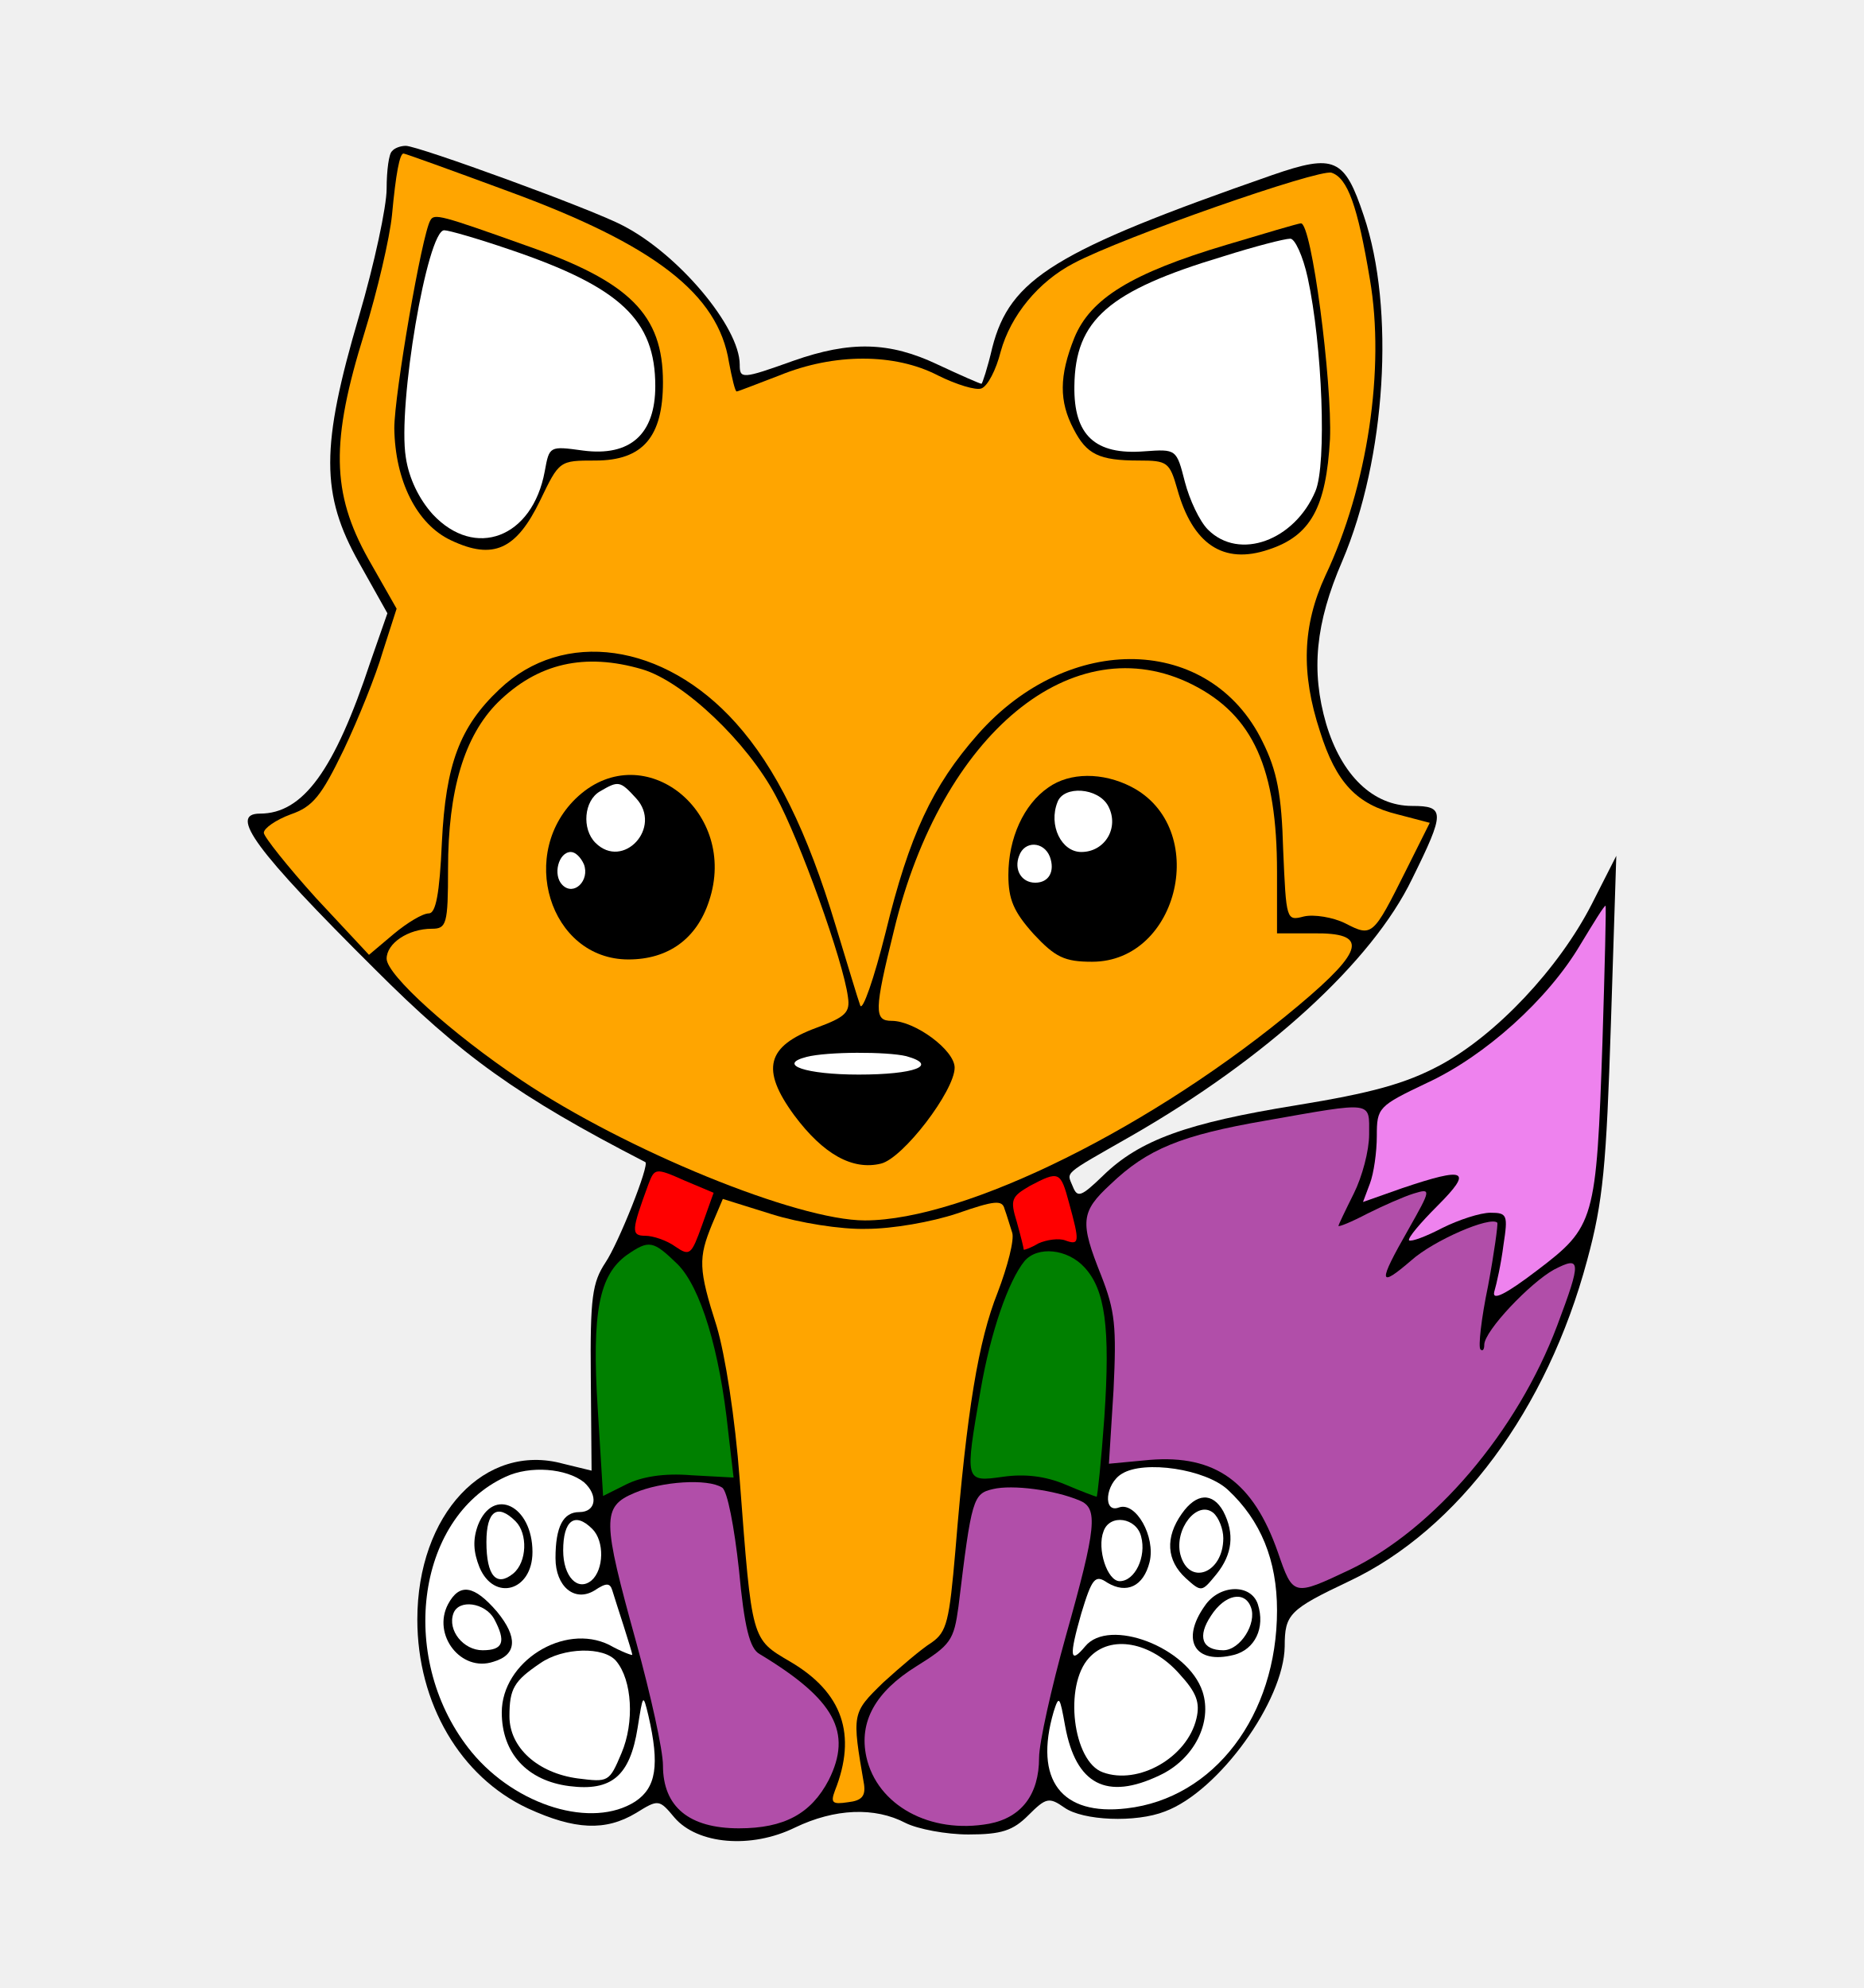
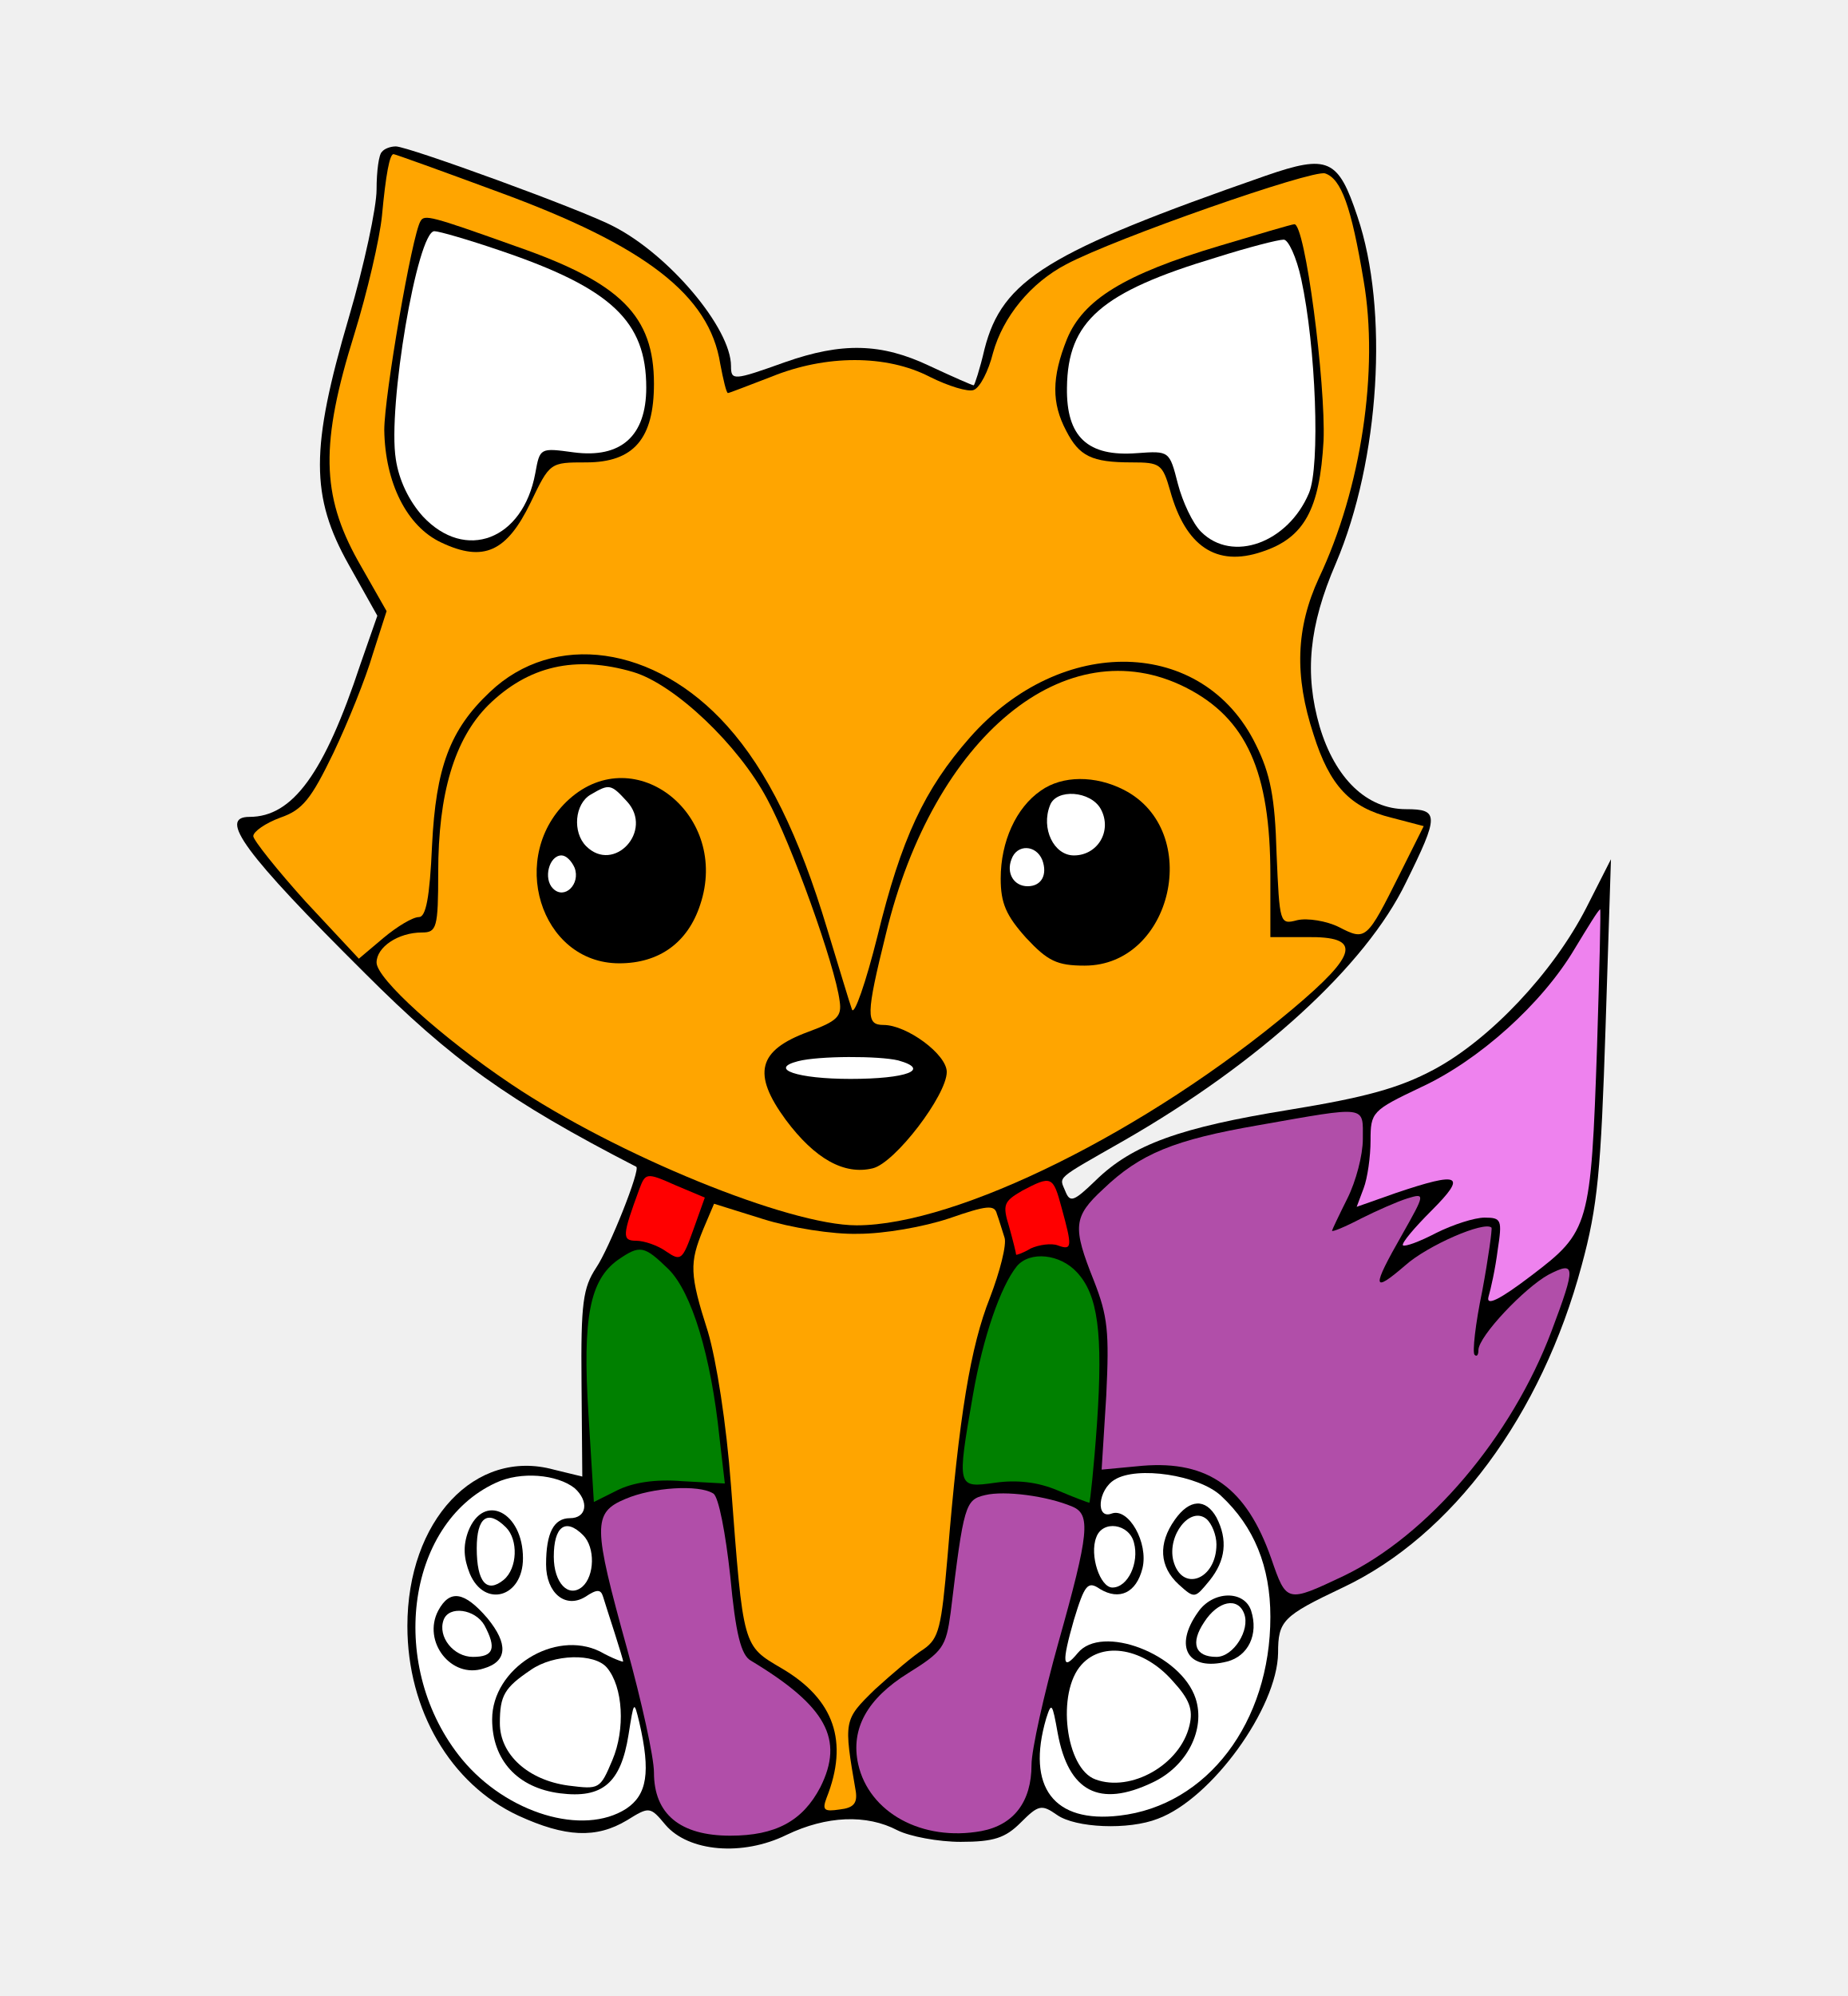
- <svg xmlns="http://www.w3.org/2000/svg" version="1.1" width="833" height="888.797">
+ <svg xmlns="http://www.w3.org/2000/svg" version="1.1" width="833" height="899.906">
  <defs>
    <clipPath id="clip-1">
-       <rect x="24.37" y="0" transform="scale(3.43165,3.43165)" width="194" height="259" id="clip-1" fill="none" />
+       <rect x="22.872" y="0" transform="scale(3.47454,3.47454)" width="194" height="259" id="clip-1" fill="none" />
    </clipPath>
  </defs>
  <g fill="none" fill-rule="nonzero" stroke="none" stroke-width="1" stroke-linecap="butt" stroke-linejoin="miter" stroke-miterlimit="10" stroke-dasharray="" stroke-dashoffset="0" font-family="none" font-weight="none" font-size="none" text-anchor="none" style="mix-blend-mode: normal">
    <g>
      <g>
        <g>
          <g>
            <g>
              <g>
                <g>
                  <g>
                    <g>
                      <g>
                        <g>
                          <g>
                            <g>
                              <g>
                                <g>
                                  <g>
                                    <g>
                                      <g>
-                                         <g clip-path="url(#clip-1)">
+                                         <g>
                                          <g>
-                                             <path d="M175.253,67.603c-1.373,1.03 -2.402,8.579 -2.402,16.815c0,7.893 -5.491,33.63 -12.354,56.965c-17.158,58.337 -17.158,79.613 0,110.155l12.697,22.649l-7.55,21.619c-16.129,48.729 -30.198,67.946 -49.415,67.946c-14.07,0 -2.402,16.129 51.474,69.662c38.434,38.434 63.485,56.622 120.793,86.133c2.059,1.03 -12.011,36.375 -17.844,44.954c-5.834,8.922 -6.863,15.442 -6.52,51.474l0.343,41.522l-12.697,-3.088c-35.002,-9.609 -65.201,22.649 -65.201,69.662c0,37.405 19.217,70.348 49.415,84.418c20.933,9.609 34.659,10.295 48.386,2.059c9.952,-6.177 10.295,-6.177 17.158,2.059c10.295,12.011 34.316,14.07 53.876,4.461c17.844,-8.579 35.689,-9.265 49.415,-2.059c5.491,2.745 18.188,5.147 28.139,5.147c14.756,0 19.903,-1.716 26.767,-8.579c7.893,-7.893 9.265,-8.236 16.129,-3.432c8.236,5.834 31.914,6.863 44.954,1.716c24.021,-8.922 53.19,-49.415 53.533,-73.78c0,-14.413 2.059,-16.472 28.826,-29.169c48.729,-22.992 88.536,-76.868 106.38,-143.441c7.206,-26.423 8.579,-42.552 10.638,-106.037l2.402,-74.809l-10.981,21.619c-14.756,28.826 -42.895,58.681 -67.946,72.064c-15.442,8.236 -30.541,12.354 -64.171,17.844c-48.729,7.893 -70.005,15.442 -86.477,31.571c-9.609,9.265 -11.324,9.952 -13.383,4.804c-2.745,-6.863 -5.147,-4.804 26.08,-22.649c60.396,-34.659 107.753,-77.898 125.597,-114.959c14.756,-29.855 14.756,-32.6 0,-32.6c-17.501,0 -31.571,-13.726 -38.434,-36.718c-6.863,-23.678 -4.804,-44.954 7.206,-72.75c19.56,-45.984 23.678,-112.9 9.609,-154.422c-8.579,-25.737 -13.04,-27.796 -40.836,-18.188c-97.458,33.973 -117.361,46.327 -125.254,77.211c-2.059,8.922 -4.461,16.129 -4.804,16.129c-0.686,0 -9.265,-3.775 -19.56,-8.579c-21.619,-10.295 -39.12,-10.638 -64.514,-1.716c-22.992,8.236 -24.021,8.236 -24.021,1.716c0,-16.815 -27.453,-49.415 -52.16,-62.112c-13.383,-7.206 -91.624,-35.689 -97.115,-35.689c-2.402,0 -5.147,1.03 -6.177,2.402z" fill="#000000" />
-                                             <path d="M227.071,85.447c65.544,24.021 94.026,45.984 98.83,76.525c1.373,7.206 2.745,13.04 3.432,13.04c0.686,0 9.265,-3.432 19.217,-7.206c24.364,-9.952 51.474,-9.952 70.691,0c8.236,4.118 17.158,6.863 19.56,5.834c2.745,-1.03 6.52,-8.236 8.579,-16.472c4.461,-16.129 16.815,-31.228 32.6,-39.464c21.962,-11.668 109.468,-42.209 115.302,-40.493c7.206,2.402 11.668,14.756 17.158,47.699c6.863,39.807 -1.03,92.653 -19.903,132.46c-10.295,22.305 -10.981,43.581 -2.402,69.662c7.206,22.992 16.472,32.6 34.659,37.061l14.413,3.775l-10.638,21.276c-14.756,29.512 -15.099,29.855 -27.11,23.678c-5.491,-2.745 -14.07,-4.118 -18.531,-3.088c-7.893,2.059 -7.893,1.716 -9.265,-29.855c-0.686,-24.708 -2.745,-35.346 -9.265,-48.386c-23.335,-47.699 -86.477,-49.415 -127.313,-3.088c-20.247,22.992 -30.541,44.954 -41.179,88.536c-5.147,20.59 -10.295,35.346 -11.324,32.6c-1.03,-2.745 -5.834,-18.874 -10.981,-35.689c-12.697,-42.209 -26.767,-70.691 -44.611,-90.595c-32.257,-36.032 -77.211,-42.209 -105.694,-15.099c-17.844,16.815 -24.021,33.63 -25.737,68.289c-1.03,23.335 -2.745,31.914 -5.834,31.914c-2.745,0 -9.609,4.118 -15.785,9.265l-10.981,9.265l-23.678,-25.394c-12.697,-14.07 -23.335,-27.453 -23.335,-29.169c0,-2.059 5.491,-5.834 12.011,-8.236c9.952,-3.432 13.726,-8.236 23.678,-28.826c6.52,-13.726 14.413,-33.287 17.501,-43.925l6.177,-19.217l-12.697,-22.305c-16.472,-29.512 -16.815,-52.504 -1.716,-100.889c5.834,-18.874 11.324,-42.552 12.354,-52.847c1.716,-18.531 3.432,-27.453 5.147,-27.453c0.686,0 21.619,7.55 46.67,16.815z" fill="#ffa500" />
-                                             <path d="M287.124,299.236c18.531,5.491 47.013,32.6 59.71,56.622c10.638,19.56 30.198,73.78 32.257,89.908c1.03,6.863 -1.03,8.922 -14.07,13.726c-22.305,8.236 -25.051,18.531 -9.952,39.12c13.04,17.501 26.08,24.708 38.777,21.619c9.952,-2.402 32.943,-32.6 32.943,-42.895c0,-7.893 -17.844,-20.933 -28.139,-20.933c-7.893,0 -7.893,-4.461 1.03,-40.493c21.276,-88.192 80.3,-136.578 133.49,-109.812c27.11,13.726 37.748,37.405 37.748,83.731v27.453h16.129c24.708,-0.343 23.335,7.206 -6.52,32.257c-64.171,53.876 -148.932,96.085 -193.886,96.085c-30.198,0 -106.723,-31.228 -153.736,-62.798c-31.228,-20.933 -60.053,-47.013 -60.053,-54.219c0,-6.863 9.609,-13.383 20.247,-13.383c6.52,0 7.206,-2.059 7.206,-26.767c0,-35.002 7.206,-59.367 22.305,-74.466c17.844,-17.501 38.777,-22.305 64.514,-14.756z" fill="#ffa500" />
-                                             <path d="M716.418,465.669c-2.745,80.3 -3.432,82.702 -29.169,102.262c-14.413,10.981 -20.247,13.726 -19.217,9.609c1.03,-3.432 3.088,-12.697 4.118,-20.933c2.059,-13.383 1.716,-14.413 -5.834,-14.413c-4.461,0 -14.07,3.088 -21.619,6.863c-7.206,3.775 -13.726,6.177 -14.756,5.491c-0.686,-1.03 5.147,-7.893 12.697,-15.442c16.129,-16.129 12.697,-17.501 -15.785,-7.893l-17.501,6.177l3.088,-8.236c1.716,-4.461 3.088,-14.07 3.088,-21.276c0,-12.697 0.686,-13.383 22.305,-23.678c26.08,-12.011 54.219,-37.405 68.632,-61.769c5.834,-9.609 10.638,-17.501 11.324,-17.501c0.343,0 -0.343,27.453 -1.373,60.739z" fill="#ee82ee" />
-                                             <path d="M405.171,472.19c14.756,4.118 3.775,8.236 -21.276,8.236c-23.678,0 -36.718,-4.461 -23.335,-7.893c9.265,-2.402 36.032,-2.402 44.611,-0.343z" fill="#ffffff" />
-                                             <path d="M612.097,507.192c0,7.206 -3.088,18.874 -6.863,26.423c-3.775,7.55 -6.863,14.07 -6.863,14.413c0,0.686 5.834,-1.716 13.04,-5.491c6.863,-3.432 16.129,-7.55 20.59,-8.922c7.893,-2.402 7.893,-2.059 -2.402,16.129c-13.726,24.021 -13.383,26.423 1.373,13.726c9.952,-8.922 35.346,-19.903 38.434,-16.815c0.343,0.686 -1.373,13.383 -4.118,28.139c-3.088,14.756 -4.461,27.453 -3.432,28.482c1.03,1.03 1.716,0 1.716,-2.059c0,-6.177 20.59,-27.796 31.228,-33.63c12.011,-6.177 12.354,-4.118 1.373,25.051c-17.844,47.356 -54.906,90.938 -92.653,109.125c-25.394,12.011 -25.394,12.011 -32.257,-7.893c-10.981,-31.228 -27.796,-43.581 -57.308,-41.179l-18.188,1.716l2.059,-32.943c1.373,-28.482 0.686,-35.346 -5.491,-51.131c-9.609,-24.021 -9.265,-28.482 4.118,-40.836c16.472,-15.785 31.571,-21.962 69.319,-28.482c48.729,-8.579 46.327,-8.922 46.327,6.177z" fill="#b14ea9" />
-                                             <path d="M313.89,547.685c-4.804,13.383 -5.491,14.07 -12.011,9.609c-3.775,-2.745 -9.952,-4.804 -13.383,-4.804c-6.52,0 -6.177,-2.402 1.373,-22.992c2.745,-7.206 3.088,-7.55 16.129,-1.716l13.04,5.491z" fill="#ff0000" />
-                                             <path d="M477.921,537.733c4.804,17.501 4.804,19.217 -1.716,16.815c-2.745,-1.03 -8.236,-0.343 -12.011,1.373c-3.432,2.059 -6.52,3.088 -6.52,2.745c0,-0.686 -1.373,-6.177 -3.088,-12.354c-3.088,-9.952 -2.402,-11.324 5.834,-16.129c13.04,-6.863 13.726,-6.52 17.501,7.55z" fill="#ff0000" />
-                                             <path d="M387.327,549.401c11.668,0 29.169,-3.088 40.493,-6.863c16.815,-5.834 20.247,-6.177 21.276,-2.059c1.03,2.745 2.402,7.55 3.432,10.638c1.03,3.088 -2.059,15.099 -6.52,26.767c-8.579,21.619 -13.726,52.16 -18.874,115.302c-2.745,31.571 -3.775,36.375 -10.638,41.179c-4.461,2.745 -14.07,10.981 -21.619,17.844c-14.07,13.726 -14.07,13.726 -8.579,45.64c0.686,5.147 -1.03,7.206 -7.206,7.893c-6.863,1.03 -7.893,0.343 -5.834,-5.147c9.952,-25.051 3.432,-43.925 -19.903,-57.651c-17.501,-10.295 -17.158,-8.922 -22.649,-81.329c-2.059,-27.796 -6.52,-55.935 -10.295,-68.632c-8.236,-25.737 -8.236,-30.541 -2.059,-45.64l4.804,-11.324l21.962,6.863c12.011,3.775 30.884,6.863 42.209,6.52z" fill="#ffa500" />
-                                             <path d="M302.909,565.186c10.295,10.295 18.874,38.434 22.649,74.809l2.402,20.59l-18.874,-1.03c-12.354,-1.03 -22.305,0.686 -29.169,4.118l-10.295,5.147l-2.402,-39.12c-2.745,-43.238 0.686,-59.71 13.04,-68.632c9.952,-6.863 11.668,-6.52 22.649,4.118z" fill="#008000" />
-                                             <path d="M484.785,566.559c9.265,9.952 11.668,26.767 8.922,67.26c-1.373,19.56 -3.088,35.346 -3.432,35.346c-0.343,0 -6.863,-2.402 -14.07,-5.491c-8.922,-3.775 -18.188,-4.804 -27.796,-3.432c-17.158,2.402 -17.158,2.402 -9.952,-39.12c4.461,-25.737 12.354,-48.386 19.56,-57.308c5.834,-6.863 19.217,-5.491 26.767,2.745z" fill="#008000" />
-                                             <path d="M261.044,662.644c6.52,5.834 5.491,13.383 -2.059,13.383c-7.206,0 -10.638,6.52 -10.638,20.59c0,12.697 8.579,19.903 17.501,14.413c5.147,-3.432 6.863,-3.432 7.893,0c0.686,2.402 3.088,9.609 5.147,16.129c2.059,6.52 3.775,12.011 3.775,12.697c0,0.343 -4.804,-1.373 -10.295,-4.461c-20.247,-9.952 -48.043,7.55 -48.043,30.198c0,18.188 11.324,30.541 30.198,32.943c18.874,2.402 27.11,-4.461 30.541,-26.08c2.402,-15.099 2.402,-15.442 4.804,-5.491c5.147,22.305 3.432,32.257 -5.834,38.434c-19.217,12.354 -53.19,2.059 -73.093,-21.962c-33.287,-40.493 -25.394,-104.664 15.099,-123.195c10.981,-5.147 27.11,-3.775 35.002,2.402z" fill="#ffffff" />
-                                             <path d="M548.956,666.075c14.756,13.726 21.962,31.571 21.962,53.876c0,47.013 -28.139,84.074 -67.26,88.536c-29.169,3.432 -41.522,-12.697 -32.6,-43.238c2.402,-7.55 2.745,-6.863 5.147,6.52c4.804,26.08 18.531,33.287 42.209,21.962c15.442,-7.206 23.678,-23.678 19.217,-37.405c-6.52,-19.903 -41.866,-33.287 -52.504,-20.247c-6.863,8.236 -7.206,4.461 -1.716,-14.756c4.804,-15.785 6.177,-17.501 11.668,-13.726c8.579,5.147 16.129,1.716 18.874,-9.265c2.745,-11.324 -6.177,-27.11 -13.726,-24.364c-7.206,2.745 -6.177,-10.638 1.373,-15.099c9.952,-6.177 37.405,-2.059 47.356,7.206z" fill="#ffffff" />
-                                             <path d="M322.812,665.046c2.402,1.373 5.491,17.844 7.55,36.718c2.402,25.737 4.804,35.346 9.265,37.748c33.63,20.247 41.522,35.002 30.884,56.278c-7.893,15.099 -19.903,21.619 -40.15,21.619c-22.305,0 -33.973,-9.609 -33.973,-28.139c0,-6.863 -5.491,-31.571 -12.011,-55.249c-15.099,-54.563 -15.442,-60.396 -0.686,-66.573c12.011,-5.147 32.6,-6.52 39.12,-2.402z" fill="#b14ea9" />
-                                             <path d="M482.726,670.88c8.236,3.432 7.55,11.668 -6.177,60.396c-6.52,23.335 -12.011,48.043 -12.011,54.563c0,16.472 -7.893,26.767 -22.305,29.512c-26.423,4.804 -50.101,-8.236 -54.906,-29.855c-3.432,-15.785 4.118,-29.169 22.305,-40.493c15.442,-9.609 16.815,-11.668 18.874,-26.767c5.834,-48.386 6.52,-50.445 15.442,-52.504c8.579,-2.059 27.453,0.343 38.777,5.147z" fill="#b14ea9" />
-                                             <path d="M264.818,683.577c5.491,5.491 5.147,18.188 -0.343,22.992c-6.177,5.147 -12.697,-1.716 -12.697,-13.383c0,-13.383 5.147,-17.501 13.04,-9.609z" fill="#ffffff" />
-                                             <path d="M510.178,687.008c2.402,8.922 -2.745,19.903 -9.609,19.903c-5.491,0 -10.295,-14.413 -7.206,-22.305c2.745,-7.893 14.756,-6.177 16.815,2.402z" fill="#ffffff" />
-                                             <path d="M527.336,748.434c7.55,8.236 9.265,12.697 7.55,19.903c-4.118,17.501 -26.08,29.855 -41.866,24.021c-13.383,-4.804 -17.501,-38.777 -6.177,-51.131c9.609,-10.638 27.796,-7.206 40.493,7.206z" fill="#ffffff" />
-                                             <path d="M275.456,742.6c7.206,8.579 8.236,27.453 2.402,41.179c-5.491,13.04 -5.834,13.04 -19.56,11.324c-17.844,-2.402 -30.541,-13.726 -30.541,-27.796c0,-12.354 2.059,-15.785 13.726,-23.678c10.295,-7.206 28.482,-7.55 33.973,-1.03z" fill="#ffffff" />
-                                             <path d="M192.411,98.487c-3.775,6.177 -16.129,77.898 -16.129,92.997c0.343,23.335 9.952,42.895 25.394,50.101c18.874,8.922 29.169,4.118 39.807,-17.844c8.579,-17.844 8.579,-17.844 24.708,-17.844c21.276,0 30.198,-10.638 30.198,-35.002c0,-30.198 -14.756,-44.954 -61.083,-61.083c-38.434,-13.726 -41.179,-14.413 -42.895,-11.324z" fill="#000000" />
-                                             <path d="M227.757,111.527c49.758,16.815 65.201,31.571 65.201,61.083c0,21.619 -11.324,31.571 -32.257,28.826c-15.099,-2.059 -15.099,-2.059 -17.158,9.265c-5.491,29.855 -31.228,39.464 -50.101,19.217c-6.177,-6.863 -10.638,-16.129 -12.011,-25.394c-3.775,-23.335 9.609,-101.576 17.158,-101.576c2.059,0 15.099,3.775 29.169,8.579z" fill="#ffffff" />
-                                             <path d="M548.269,109.468c-42.552,12.697 -60.739,24.021 -67.946,41.522c-6.863,17.158 -6.863,28.482 -0.343,40.836c5.834,11.324 11.324,14.07 29.169,14.07c12.697,0 13.726,0.686 17.158,12.697c6.863,24.708 20.59,33.973 40.836,27.11c18.874,-6.177 25.737,-18.874 27.453,-49.415c1.03,-25.394 -8.236,-97.115 -13.04,-96.428c-1.03,0 -16.129,4.461 -33.287,9.609z" fill="#000000" />
-                                             <path d="M584.644,124.224c6.52,29.855 8.579,83.388 3.432,95.399c-9.265,21.962 -33.973,31.228 -48.043,17.158c-3.775,-3.775 -8.236,-13.383 -10.295,-21.276c-3.775,-14.756 -3.775,-14.756 -18.188,-13.726c-21.962,1.716 -31.571,-7.206 -31.228,-29.169c0.343,-29.512 15.099,-42.552 66.573,-57.994c14.07,-4.461 27.453,-7.893 29.855,-7.893c2.059,-0.343 5.834,7.893 7.893,17.501z" fill="#ffffff" />
-                                             <path d="M258.641,355.858c-27.796,25.051 -13.04,73.093 22.305,73.093c17.844,0 30.541,-9.265 36.032,-26.08c13.383,-39.807 -28.826,-73.436 -58.337,-47.013z" fill="#000000" />
-                                             <path d="M284.378,356.887c12.011,13.04 -5.834,32.257 -18.188,19.903c-6.177,-6.177 -5.147,-18.874 2.059,-22.992c8.236,-4.804 8.922,-4.804 16.129,3.088z" fill="#ffffff" />
-                                             <path d="M261.044,386.399c2.745,7.206 -4.461,14.413 -9.609,9.265c-4.461,-4.461 -1.716,-14.756 3.775,-14.756c2.059,0 4.461,2.402 5.834,5.491z" fill="#ffffff" />
-                                             <path d="M468.656,352.083c-10.981,7.55 -17.844,22.649 -17.844,39.12c0,10.981 2.402,16.472 11.324,26.423c9.609,10.295 13.726,12.354 26.08,12.354c39.12,0 52.847,-60.053 17.501,-78.241c-12.697,-6.52 -27.453,-6.52 -37.061,0.343z" fill="#000000" />
-                                             <path d="M495.422,360.319c5.147,9.609 -1.373,20.59 -12.011,20.59c-8.922,0 -14.756,-12.011 -10.638,-22.305c2.745,-7.55 18.188,-6.52 22.649,1.716z" fill="#ffffff" />
-                                             <path d="M469.342,382.968c2.402,6.52 -0.343,11.668 -6.52,11.668c-6.177,0 -9.609,-5.834 -7.206,-12.011c2.402,-6.863 10.981,-6.52 13.726,0.343z" fill="#ffffff" />
-                                             <path d="M213.687,681.861c-2.402,6.52 -2.059,12.011 0.686,18.874c6.52,15.442 23.678,10.638 23.678,-6.863c0,-20.59 -17.501,-29.512 -24.364,-12.011z" fill="#000000" />
-                                             <path d="M230.502,680.145c5.491,5.491 5.147,18.188 -1.03,23.335c-7.55,6.177 -12.011,1.03 -12.011,-14.07c0,-13.726 4.804,-17.501 13.04,-9.265z" fill="#ffffff" />
-                                             <path d="M200.304,717.206c-7.206,13.726 5.834,30.541 20.247,25.737c10.638,-3.088 10.981,-10.981 1.716,-22.305c-10.295,-12.011 -16.815,-13.04 -21.962,-3.432z" fill="#000000" />
-                                             <path d="M220.894,723.727c5.491,10.295 4.118,14.07 -5.147,14.07c-8.579,0 -15.785,-8.922 -13.04,-16.472c2.402,-6.52 14.07,-4.804 18.188,2.402z" fill="#ffffff" />
-                                             <path d="M528.366,676.713c-7.55,10.638 -6.863,20.933 1.716,28.826c7.206,6.52 7.206,6.177 13.726,-1.716c7.206,-8.922 8.236,-18.188 3.088,-28.139c-4.804,-8.579 -12.011,-8.236 -18.531,1.03z" fill="#000000" />
-                                             <path d="M546.897,687.695c0,15.785 -15.442,21.619 -19.217,7.206c-2.745,-11.324 7.55,-24.364 14.756,-18.531c2.402,2.059 4.461,7.206 4.461,11.324z" fill="#ffffff" />
-                                             <path d="M538.661,717.893c-10.981,15.442 -4.461,26.423 13.04,21.962c9.265,-2.402 14.07,-12.011 10.638,-22.649c-3.088,-9.265 -17.158,-8.922 -23.678,0.686z" fill="#000000" />
-                                             <path d="M559.25,718.579c2.745,7.206 -4.804,19.217 -12.354,19.217c-9.609,0 -11.668,-6.177 -5.491,-15.442c6.177,-9.609 15.099,-11.324 17.844,-3.775z" fill="#ffffff" />
+                                             <g clip-path="url(#clip-1)">
+                                               <g>
+                                                 <path d="M172.238,68.448c-1.39,1.042 -2.432,8.686 -2.432,17.025c0,7.991 -5.559,34.05 -12.508,57.677c-17.373,59.066 -17.373,80.608 0,111.531l12.856,22.932l-7.644,21.889c-16.33,49.338 -30.576,68.795 -50.033,68.795c-14.245,0 -2.432,16.33 52.117,70.532c38.914,38.914 64.278,57.329 122.302,87.21c2.085,1.042 -12.161,36.83 -18.067,45.516c-5.907,9.034 -6.949,15.635 -6.602,52.117l0.347,42.041l-12.856,-3.127c-35.44,-9.729 -66.016,22.932 -66.016,70.532c0,37.872 19.457,71.227 50.033,85.473c21.195,9.729 35.092,10.424 48.99,2.085c10.076,-6.254 10.424,-6.254 17.373,2.085c10.424,12.161 34.745,14.245 54.55,4.517c18.067,-8.686 36.135,-9.381 50.033,-2.085c5.559,2.78 18.415,5.212 28.491,5.212c14.94,0 20.152,-1.737 27.101,-8.686c7.991,-7.991 9.381,-8.339 16.33,-3.475c8.339,5.907 32.313,6.949 45.516,1.737c24.321,-9.034 53.855,-50.033 54.202,-74.702c0,-14.593 2.085,-16.678 29.186,-29.533c49.338,-23.279 89.642,-77.829 107.71,-145.234c7.296,-26.754 8.686,-43.084 10.771,-107.362l2.432,-75.744l-11.118,21.889c-14.94,29.186 -43.431,59.414 -68.795,72.965c-15.635,8.339 -30.923,12.508 -64.973,18.067c-49.338,7.991 -70.88,15.635 -87.557,31.965c-9.729,9.381 -11.466,10.076 -13.551,4.864c-2.78,-6.949 -5.212,-4.864 26.406,-22.932c61.151,-35.092 109.099,-78.871 127.167,-116.396c14.94,-30.228 14.94,-33.008 0,-33.008c-17.72,0 -31.965,-13.898 -38.914,-37.177c-6.949,-23.974 -4.864,-45.516 7.296,-73.659c19.805,-46.558 23.974,-114.311 9.729,-156.352c-8.686,-26.059 -13.203,-28.143 -41.347,-18.415c-98.676,34.398 -118.828,46.906 -126.819,78.176c-2.085,9.034 -4.517,16.33 -4.864,16.33c-0.695,0 -9.381,-3.822 -19.805,-8.686c-21.889,-10.424 -39.609,-10.771 -65.321,-1.737c-23.279,8.339 -24.321,8.339 -24.321,1.737c0,-17.025 -27.796,-50.033 -52.812,-62.888c-13.551,-7.296 -92.769,-36.135 -98.328,-36.135c-2.432,0 -5.212,1.042 -6.254,2.432z" fill="#000000" />
+                                                 <path d="M224.703,86.515c66.363,24.321 95.201,46.558 100.066,77.481c1.39,7.296 2.78,13.203 3.475,13.203c0.695,0 9.381,-3.475 19.457,-7.296c24.669,-10.076 52.117,-10.076 71.575,0c8.339,4.169 17.373,6.949 19.805,5.907c2.78,-1.042 6.602,-8.339 8.686,-16.678c4.517,-16.33 17.025,-31.618 33.008,-39.957c22.237,-11.813 110.837,-42.736 116.743,-40.999c7.296,2.432 11.813,14.94 17.373,48.296c6.949,40.304 -1.042,93.811 -20.152,134.116c-10.424,22.584 -11.118,44.126 -2.432,70.532c7.296,23.279 16.678,33.008 35.092,37.525l14.593,3.822l-10.771,21.542c-14.94,29.881 -15.288,30.228 -27.449,23.974c-5.559,-2.78 -14.245,-4.169 -18.762,-3.127c-7.991,2.085 -7.991,1.737 -9.381,-30.228c-0.695,-25.016 -2.78,-35.787 -9.381,-48.99c-23.627,-48.296 -87.557,-50.033 -128.904,-3.127c-20.5,23.279 -30.923,45.516 -41.694,89.642c-5.212,20.847 -10.424,35.787 -11.466,33.008c-1.042,-2.78 -5.907,-19.11 -11.118,-36.135c-12.856,-42.736 -27.101,-71.575 -45.169,-91.727c-32.66,-36.482 -78.176,-42.736 -107.015,-15.288c-18.067,17.025 -24.321,34.05 -26.059,69.143c-1.042,23.627 -2.78,32.313 -5.907,32.313c-2.78,0 -9.729,4.169 -15.983,9.381l-11.118,9.381l-23.974,-25.711c-12.856,-14.245 -23.627,-27.796 -23.627,-29.533c0,-2.085 5.559,-5.907 12.161,-8.339c10.076,-3.475 13.898,-8.339 23.974,-29.186c6.602,-13.898 14.593,-33.703 17.72,-44.474l6.254,-19.457l-12.856,-22.584c-16.678,-29.881 -17.025,-53.16 -1.737,-102.15c5.907,-19.11 11.466,-43.084 12.508,-53.507c1.737,-18.762 3.475,-27.796 5.212,-27.796c0.695,0 21.889,7.644 47.253,17.025z" fill="#ffa500" />
+                                                 <path d="M285.506,302.976c18.762,5.559 47.601,33.008 60.456,57.329c10.771,19.805 30.576,74.702 32.66,91.032c1.042,6.949 -1.042,9.034 -14.245,13.898c-22.584,8.339 -25.364,18.762 -10.076,39.609c13.203,17.72 26.406,25.016 39.262,21.889c10.076,-2.432 33.355,-33.008 33.355,-43.431c0,-7.991 -18.067,-21.195 -28.491,-21.195c-7.991,0 -7.991,-4.517 1.042,-40.999c21.542,-89.295 81.303,-138.285 135.158,-111.184c27.449,13.898 38.22,37.872 38.22,84.778v27.796h16.33c25.016,-0.347 23.627,7.296 -6.602,32.66c-64.973,54.55 -150.793,97.286 -196.309,97.286c-30.576,0 -108.057,-31.618 -155.658,-63.583c-31.618,-21.195 -60.804,-47.601 -60.804,-54.897c0,-6.949 9.729,-13.551 20.5,-13.551c6.602,0 7.296,-2.085 7.296,-27.101c0,-35.44 7.296,-60.109 22.584,-75.397c18.067,-17.72 39.262,-22.584 65.321,-14.94z" fill="#ffa500" />
+                                                 <path d="M720.167,471.49c-2.78,81.303 -3.475,83.736 -29.533,103.54c-14.593,11.118 -20.5,13.898 -19.457,9.729c1.042,-3.475 3.127,-12.856 4.169,-21.195c2.085,-13.551 1.737,-14.593 -5.907,-14.593c-4.517,0 -14.245,3.127 -21.889,6.949c-7.296,3.822 -13.898,6.254 -14.94,5.559c-0.695,-1.042 5.212,-7.991 12.856,-15.635c16.33,-16.33 12.856,-17.72 -15.983,-7.991l-17.72,6.254l3.127,-8.339c1.737,-4.517 3.127,-14.245 3.127,-21.542c0,-12.856 0.695,-13.551 22.584,-23.974c26.406,-12.161 54.897,-37.872 69.49,-62.541c5.907,-9.729 10.771,-17.72 11.466,-17.72c0.347,0 -0.347,27.796 -1.39,61.499z" fill="#ee82ee" />
+                                                 <path d="M405.029,478.091c14.94,4.169 3.822,8.339 -21.542,8.339c-23.974,0 -37.177,-4.517 -23.627,-7.991c9.381,-2.432 36.482,-2.432 45.169,-0.347z" fill="#ffffff" />
+                                                 <path d="M614.542,513.531c0,7.296 -3.127,19.11 -6.949,26.754c-3.822,7.644 -6.949,14.245 -6.949,14.593c0,0.695 5.907,-1.737 13.203,-5.559c6.949,-3.475 16.33,-7.644 20.847,-9.034c7.991,-2.432 7.991,-2.085 -2.432,16.33c-13.898,24.321 -13.551,26.754 1.39,13.898c10.076,-9.034 35.787,-20.152 38.914,-17.025c0.347,0.695 -1.39,13.551 -4.169,28.491c-3.127,14.94 -4.517,27.796 -3.475,28.838c1.042,1.042 1.737,0 1.737,-2.085c0,-6.254 20.847,-28.143 31.618,-34.05c12.161,-6.254 12.508,-4.169 1.39,25.364c-18.067,47.948 -55.592,92.074 -93.811,110.489c-25.711,12.161 -25.711,12.161 -32.66,-7.991c-11.118,-31.618 -28.143,-44.126 -58.024,-41.694l-18.415,1.737l2.085,-33.355c1.39,-28.838 0.695,-35.787 -5.559,-51.77c-9.729,-24.321 -9.381,-28.838 4.169,-41.347c16.678,-15.983 31.965,-22.237 70.185,-28.838c49.338,-8.686 46.906,-9.034 46.906,6.254z" fill="#b14ea9" />
+                                                 <path d="M312.608,554.53c-4.864,13.551 -5.559,14.245 -12.161,9.729c-3.822,-2.78 -10.076,-4.864 -13.551,-4.864c-6.602,0 -6.254,-2.432 1.39,-23.279c2.78,-7.296 3.127,-7.644 16.33,-1.737l13.203,5.559z" fill="#ff0000" />
+                                                 <path d="M478.689,544.454c4.864,17.72 4.864,19.457 -1.737,17.025c-2.78,-1.042 -8.339,-0.347 -12.161,1.39c-3.475,2.085 -6.602,3.127 -6.602,2.78c0,-0.695 -1.39,-6.254 -3.127,-12.508c-3.127,-10.076 -2.432,-11.466 5.907,-16.33c13.203,-6.949 13.898,-6.602 17.72,7.644z" fill="#ff0000" />
+                                                 <path d="M386.962,556.268c11.813,0 29.533,-3.127 40.999,-6.949c17.025,-5.907 20.5,-6.254 21.542,-2.085c1.042,2.78 2.432,7.644 3.475,10.771c1.042,3.127 -2.085,15.288 -6.602,27.101c-8.686,21.889 -13.898,52.812 -19.11,116.743c-2.78,31.965 -3.822,36.83 -10.771,41.694c-4.517,2.78 -14.245,11.118 -21.889,18.067c-14.245,13.898 -14.245,13.898 -8.686,46.211c0.695,5.212 -1.042,7.296 -7.296,7.991c-6.949,1.042 -7.991,0.347 -5.907,-5.212c10.076,-25.364 3.475,-44.474 -20.152,-58.372c-17.72,-10.424 -17.373,-9.034 -22.932,-82.346c-2.085,-28.143 -6.602,-56.634 -10.424,-69.49c-8.339,-26.059 -8.339,-30.923 -2.085,-46.211l4.864,-11.466l22.237,6.949c12.161,3.822 31.27,6.949 42.736,6.602z" fill="#ffa500" />
+                                                 <path d="M301.489,572.25c10.424,10.424 19.11,38.914 22.932,75.744l2.432,20.847l-19.11,-1.042c-12.508,-1.042 -22.584,0.695 -29.533,4.169l-10.424,5.212l-2.432,-39.609c-2.78,-43.779 0.695,-60.456 13.203,-69.49c10.076,-6.949 11.813,-6.602 22.932,4.169z" fill="#008000" />
+                                                 <path d="M485.638,573.64c9.381,10.076 11.813,27.101 9.034,68.1c-1.39,19.805 -3.127,35.787 -3.475,35.787c-0.347,0 -6.949,-2.432 -14.245,-5.559c-9.034,-3.822 -18.415,-4.864 -28.143,-3.475c-17.373,2.432 -17.373,2.432 -10.076,-39.609c4.517,-26.059 12.508,-48.99 19.805,-58.024c5.907,-6.949 19.457,-5.559 27.101,2.78z" fill="#008000" />
+                                                 <path d="M259.1,670.926c6.602,5.907 5.559,13.551 -2.085,13.551c-7.296,0 -10.771,6.602 -10.771,20.847c0,12.856 8.686,20.152 17.72,14.593c5.212,-3.475 6.949,-3.475 7.991,0c0.695,2.432 3.127,9.729 5.212,16.33c2.085,6.602 3.822,12.161 3.822,12.856c0,0.347 -4.864,-1.39 -10.424,-4.517c-20.5,-10.076 -48.643,7.644 -48.643,30.576c0,18.415 11.466,30.923 30.576,33.355c19.11,2.432 27.449,-4.517 30.923,-26.406c2.432,-15.288 2.432,-15.635 4.864,-5.559c5.212,22.584 3.475,32.66 -5.907,38.914c-19.457,12.508 -53.855,2.085 -74.007,-22.237c-33.703,-40.999 -25.711,-105.972 15.288,-124.735c11.118,-5.212 27.449,-3.822 35.44,2.432z" fill="#ffffff" />
+                                                 <path d="M550.611,674.401c14.94,13.898 22.237,31.965 22.237,54.55c0,47.601 -28.491,85.125 -68.1,89.642c-29.533,3.475 -42.041,-12.856 -33.008,-43.779c2.432,-7.644 2.78,-6.949 5.212,6.602c4.864,26.406 18.762,33.703 42.736,22.237c15.635,-7.296 23.974,-23.974 19.457,-37.872c-6.602,-20.152 -42.389,-33.703 -53.16,-20.5c-6.949,8.339 -7.296,4.517 -1.737,-14.94c4.864,-15.983 6.254,-17.72 11.813,-13.898c8.686,5.212 16.33,1.737 19.11,-9.381c2.78,-11.466 -6.254,-27.449 -13.898,-24.669c-7.296,2.78 -6.254,-10.771 1.39,-15.288c10.076,-6.254 37.872,-2.085 47.948,7.296z" fill="#ffffff" />
+                                                 <path d="M321.641,673.358c2.432,1.39 5.559,18.067 7.644,37.177c2.432,26.059 4.864,35.787 9.381,38.22c34.05,20.5 42.041,35.44 31.27,56.982c-7.991,15.288 -20.152,21.889 -40.652,21.889c-22.584,0 -34.398,-9.729 -34.398,-28.491c0,-6.949 -5.559,-31.965 -12.161,-55.94c-15.288,-55.245 -15.635,-61.151 -0.695,-67.405c12.161,-5.212 33.008,-6.602 39.609,-2.432z" fill="#b14ea9" />
+                                                 <path d="M483.553,679.265c8.339,3.475 7.644,11.813 -6.254,61.151c-6.602,23.627 -12.161,48.643 -12.161,55.245c0,16.678 -7.991,27.101 -22.584,29.881c-26.754,4.864 -50.728,-8.339 -55.592,-30.228c-3.475,-15.983 4.169,-29.533 22.584,-40.999c15.635,-9.729 17.025,-11.813 19.11,-27.101c5.907,-48.99 6.602,-51.075 15.635,-53.16c8.686,-2.085 27.796,0.347 39.262,5.212z" fill="#b14ea9" />
+                                                 <path d="M262.922,692.121c5.559,5.559 5.212,18.415 -0.347,23.279c-6.254,5.212 -12.856,-1.737 -12.856,-13.551c0,-13.551 5.212,-17.72 13.203,-9.729z" fill="#ffffff" />
+                                                 <path d="M511.349,695.595c2.432,9.034 -2.78,20.152 -9.729,20.152c-5.559,0 -10.424,-14.593 -7.296,-22.584c2.78,-7.991 14.94,-6.254 17.025,2.432z" fill="#ffffff" />
+                                                 <path d="M528.722,757.789c7.644,8.339 9.381,12.856 7.644,20.152c-4.169,17.72 -26.406,30.228 -42.389,24.321c-13.551,-4.864 -17.72,-39.262 -6.254,-51.77c9.729,-10.771 28.143,-7.296 40.999,7.296z" fill="#ffffff" />
+                                                 <path d="M273.693,751.882c7.296,8.686 8.339,27.796 2.432,41.694c-5.559,13.203 -5.907,13.203 -19.805,11.466c-18.067,-2.432 -30.923,-13.898 -30.923,-28.143c0,-12.508 2.085,-15.983 13.898,-23.974c10.424,-7.296 28.838,-7.644 34.398,-1.042z" fill="#ffffff" />
+                                                 <path d="M189.61,99.718c-3.822,6.254 -16.33,78.871 -16.33,94.159c0.347,23.627 10.076,43.431 25.711,50.728c19.11,9.034 29.533,4.169 40.304,-18.067c8.686,-18.067 8.686,-18.067 25.016,-18.067c21.542,0 30.576,-10.771 30.576,-35.44c0,-30.576 -14.94,-45.516 -61.846,-61.846c-38.914,-13.898 -41.694,-14.593 -43.431,-11.466z" fill="#000000" />
+                                                 <path d="M225.398,112.921c50.38,17.025 66.016,31.965 66.016,61.846c0,21.889 -11.466,31.965 -32.66,29.186c-15.288,-2.085 -15.288,-2.085 -17.373,9.381c-5.559,30.228 -31.618,39.957 -50.728,19.457c-6.254,-6.949 -10.771,-16.33 -12.161,-25.711c-3.822,-23.627 9.729,-102.845 17.373,-102.845c2.085,0 15.288,3.822 29.533,8.686z" fill="#ffffff" />
+                                                 <path d="M549.916,110.837c-43.084,12.856 -61.499,24.321 -68.795,42.041c-6.949,17.373 -6.949,28.838 -0.347,41.347c5.907,11.466 11.466,14.245 29.533,14.245c12.856,0 13.898,0.695 17.373,12.856c6.949,25.016 20.847,34.398 41.347,27.449c19.11,-6.254 26.059,-19.11 27.796,-50.033c1.042,-25.711 -8.339,-98.328 -13.203,-97.633c-1.042,0 -16.33,4.517 -33.703,9.729z" fill="#000000" />
+                                                 <path d="M586.746,125.777c6.602,30.228 8.686,84.43 3.475,96.591c-9.381,22.237 -34.398,31.618 -48.643,17.373c-3.822,-3.822 -8.339,-13.551 -10.424,-21.542c-3.822,-14.94 -3.822,-14.94 -18.415,-13.898c-22.237,1.737 -31.965,-7.296 -31.618,-29.533c0.347,-29.881 15.288,-43.084 67.405,-58.719c14.245,-4.517 27.796,-7.991 30.228,-7.991c2.085,-0.347 5.907,7.991 7.991,17.72z" fill="#ffffff" />
+                                                 <path d="M256.668,360.306c-28.143,25.364 -13.203,74.007 22.584,74.007c18.067,0 30.923,-9.381 36.482,-26.406c13.551,-40.304 -29.186,-74.354 -59.066,-47.601z" fill="#000000" />
+                                                 <path d="M282.727,361.348c12.161,13.203 -5.907,32.66 -18.415,20.152c-6.254,-6.254 -5.212,-19.11 2.085,-23.279c8.339,-4.864 9.034,-4.864 16.33,3.127z" fill="#ffffff" />
+                                                 <path d="M259.1,391.229c2.78,7.296 -4.517,14.593 -9.729,9.381c-4.517,-4.517 -1.737,-14.94 3.822,-14.94c2.085,0 4.517,2.432 5.907,5.559z" fill="#ffffff" />
+                                                 <path d="M469.308,356.484c-11.118,7.644 -18.067,22.932 -18.067,39.609c0,11.118 2.432,16.678 11.466,26.754c9.729,10.424 13.898,12.508 26.406,12.508c39.609,0 53.507,-60.804 17.72,-79.219c-12.856,-6.602 -27.796,-6.602 -37.525,0.347z" fill="#000000" />
+                                                 <path d="M496.409,364.823c5.212,9.729 -1.39,20.847 -12.161,20.847c-9.034,0 -14.94,-12.161 -10.771,-22.584c2.78,-7.644 18.415,-6.602 22.932,1.737z" fill="#ffffff" />
+                                                 <path d="M470.002,387.754c2.432,6.602 -0.347,11.813 -6.602,11.813c-6.254,0 -9.729,-5.907 -7.296,-12.161c2.432,-6.949 11.118,-6.602 13.898,0.347z" fill="#ffffff" />
+                                                 <path d="M211.152,690.383c-2.432,6.602 -2.085,12.161 0.695,19.11c6.602,15.635 23.974,10.771 23.974,-6.949c0,-20.847 -17.72,-29.881 -24.669,-12.161z" fill="#000000" />
+                                                 <path d="M228.177,688.646c5.559,5.559 5.212,18.415 -1.042,23.627c-7.644,6.254 -12.161,1.042 -12.161,-14.245c0,-13.898 4.864,-17.72 13.203,-9.381z" fill="#ffffff" />
+                                                 <path d="M197.602,726.171c-7.296,13.898 5.907,30.923 20.5,26.059c10.771,-3.127 11.118,-11.118 1.737,-22.584c-10.424,-12.161 -17.025,-13.203 -22.237,-3.475z" fill="#000000" />
+                                                 <path d="M218.449,732.772c5.559,10.424 4.169,14.245 -5.212,14.245c-8.686,0 -15.983,-9.034 -13.203,-16.678c2.432,-6.602 14.245,-4.864 18.415,2.432z" fill="#ffffff" />
+                                                 <path d="M529.764,685.172c-7.644,10.771 -6.949,21.195 1.737,29.186c7.296,6.602 7.296,6.254 13.898,-1.737c7.296,-9.034 8.339,-18.415 3.127,-28.491c-4.864,-8.686 -12.161,-8.339 -18.762,1.042z" fill="#000000" />
+                                                 <path d="M548.526,696.29c0,15.983 -15.635,21.889 -19.457,7.296c-2.78,-11.466 7.644,-24.669 14.94,-18.762c2.432,2.085 4.517,7.296 4.517,11.466z" fill="#ffffff" />
+                                                 <path d="M540.187,726.866c-11.118,15.635 -4.517,26.754 13.203,22.237c9.381,-2.432 14.245,-12.161 10.771,-22.932c-3.127,-9.381 -17.373,-9.034 -23.974,0.695z" fill="#000000" />
+                                                 <path d="M561.034,727.561c2.78,7.296 -4.864,19.457 -12.508,19.457c-9.729,0 -11.813,-6.254 -5.559,-15.635c6.254,-9.729 15.288,-11.466 18.067,-3.822z" fill="#ffffff" />
+                                               </g>
+                                             </g>
                                          </g>
                                        </g>
                                      </g>
                                    </g>
                                  </g>
                                </g>
                              </g>
                            </g>
                          </g>
                        </g>
                      </g>
                    </g>
                  </g>
                </g>
              </g>
            </g>
          </g>
        </g>
      </g>
    </g>
  </g>
</svg>
